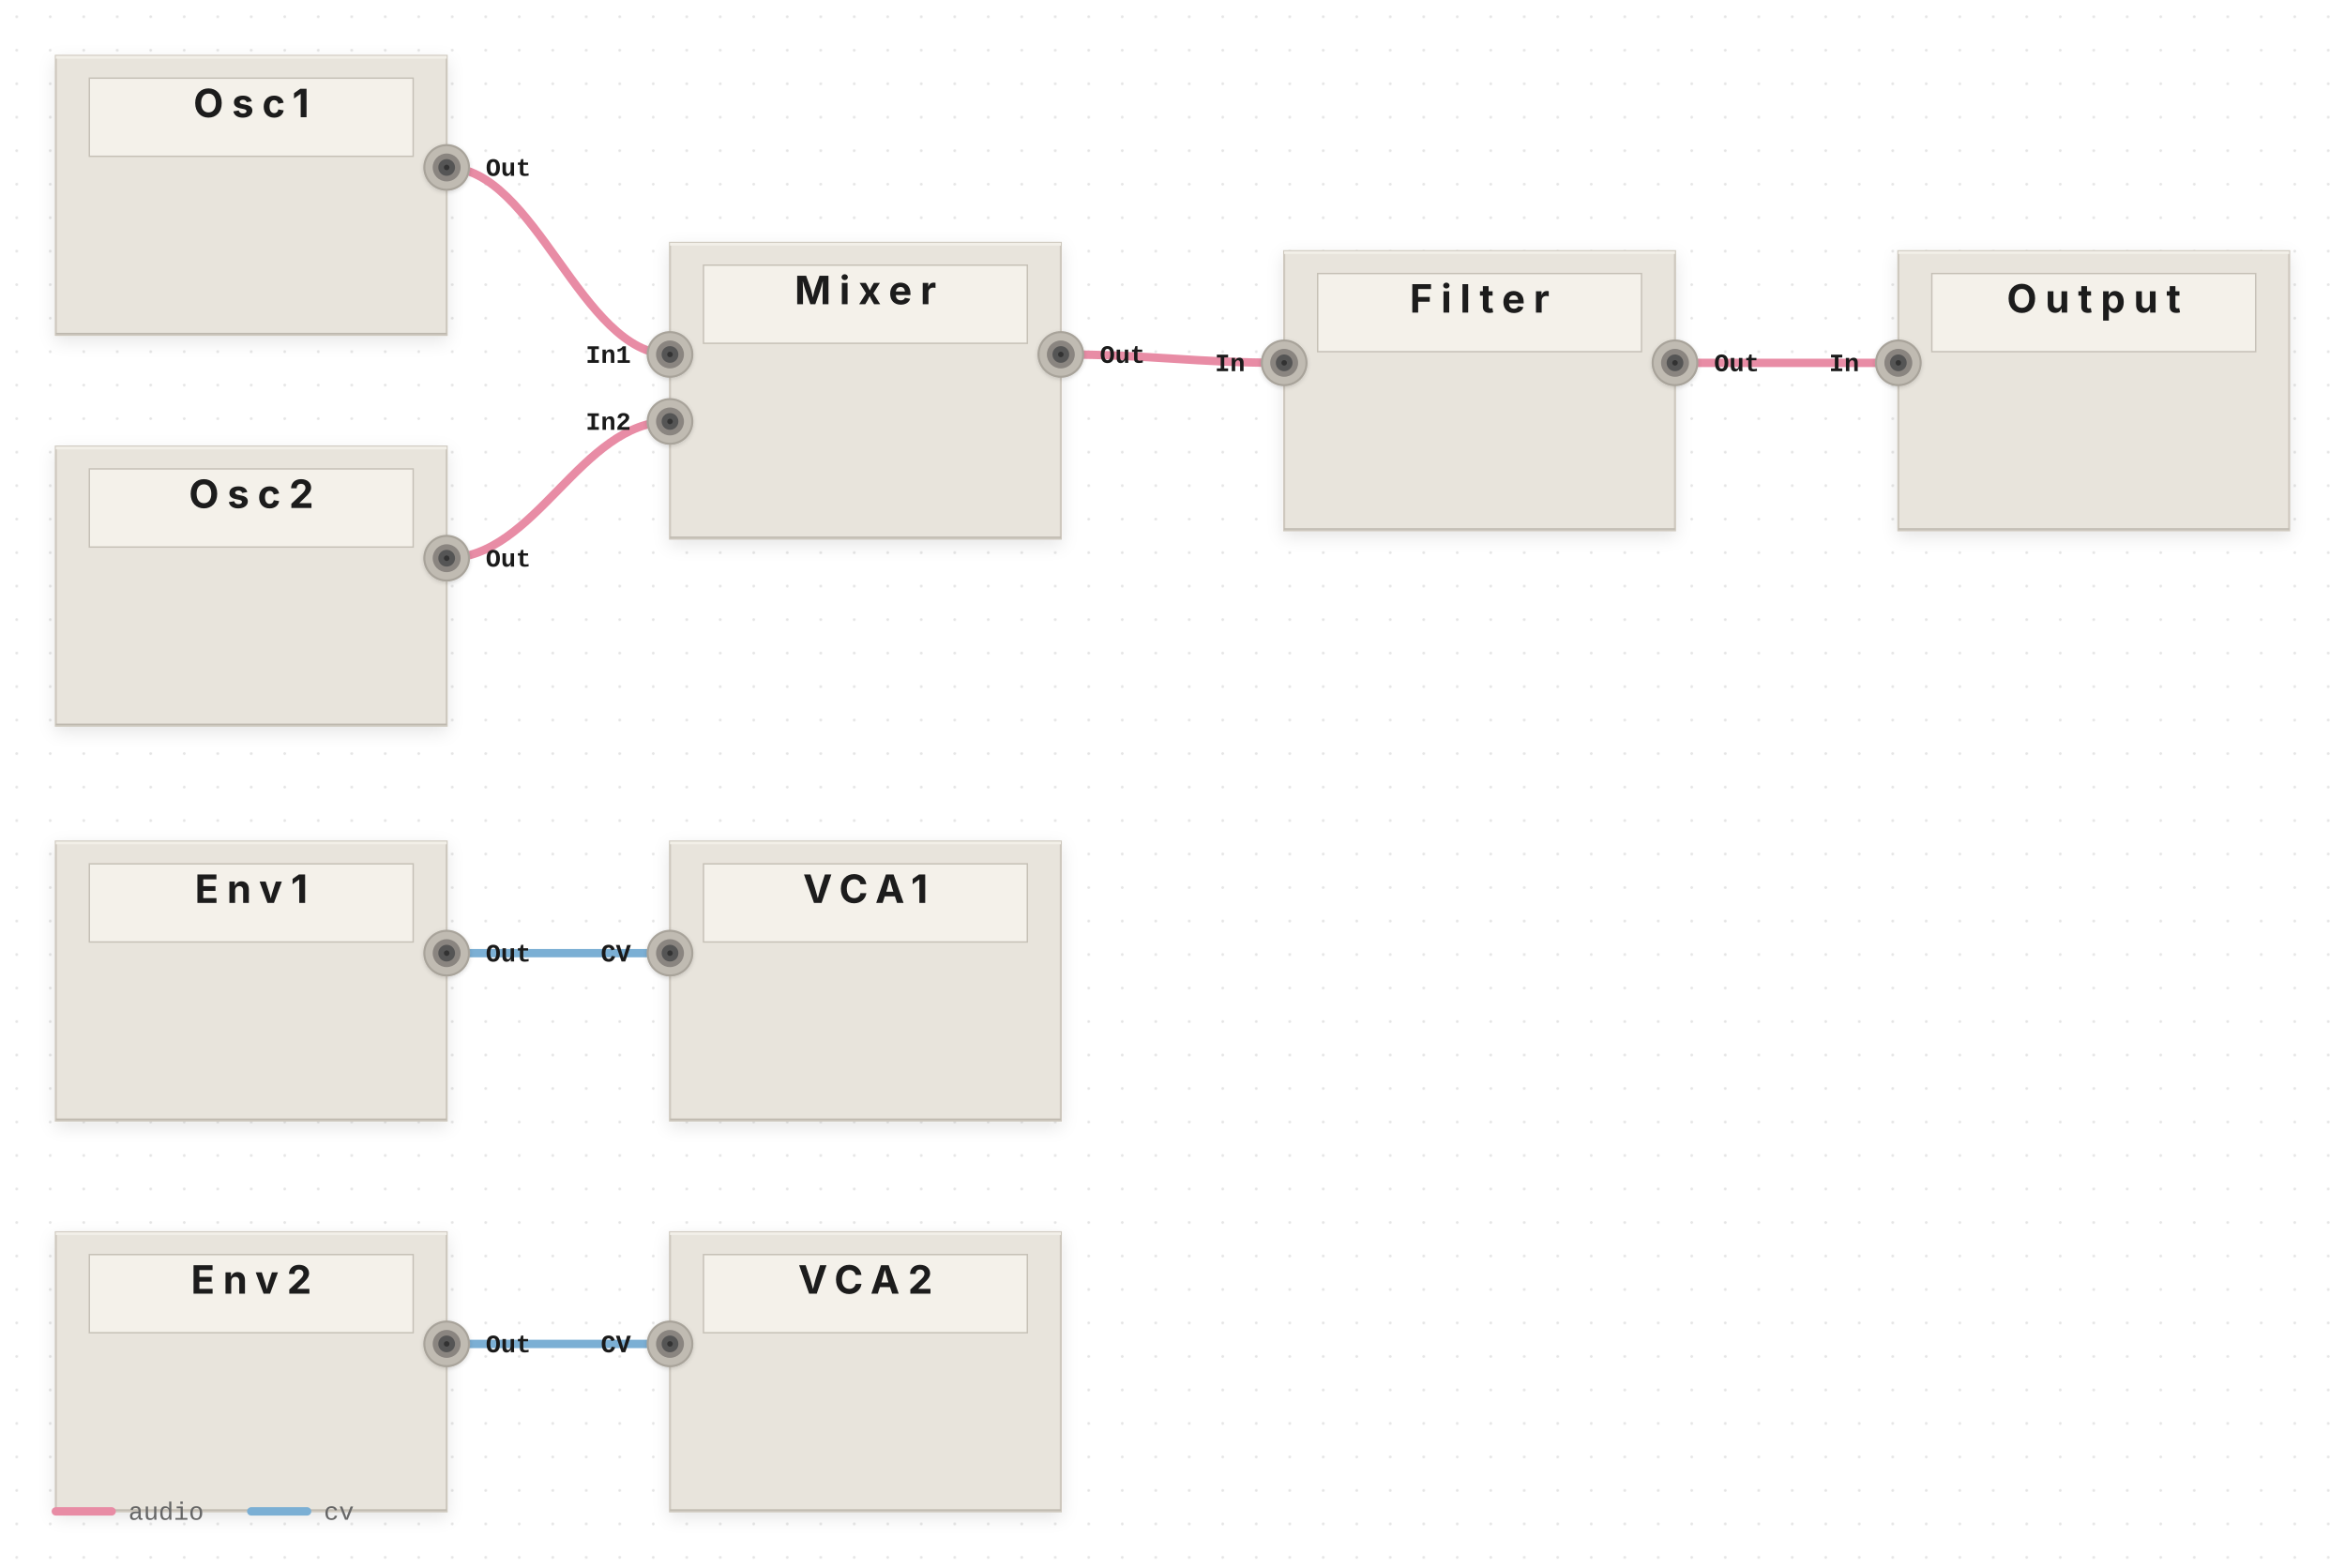
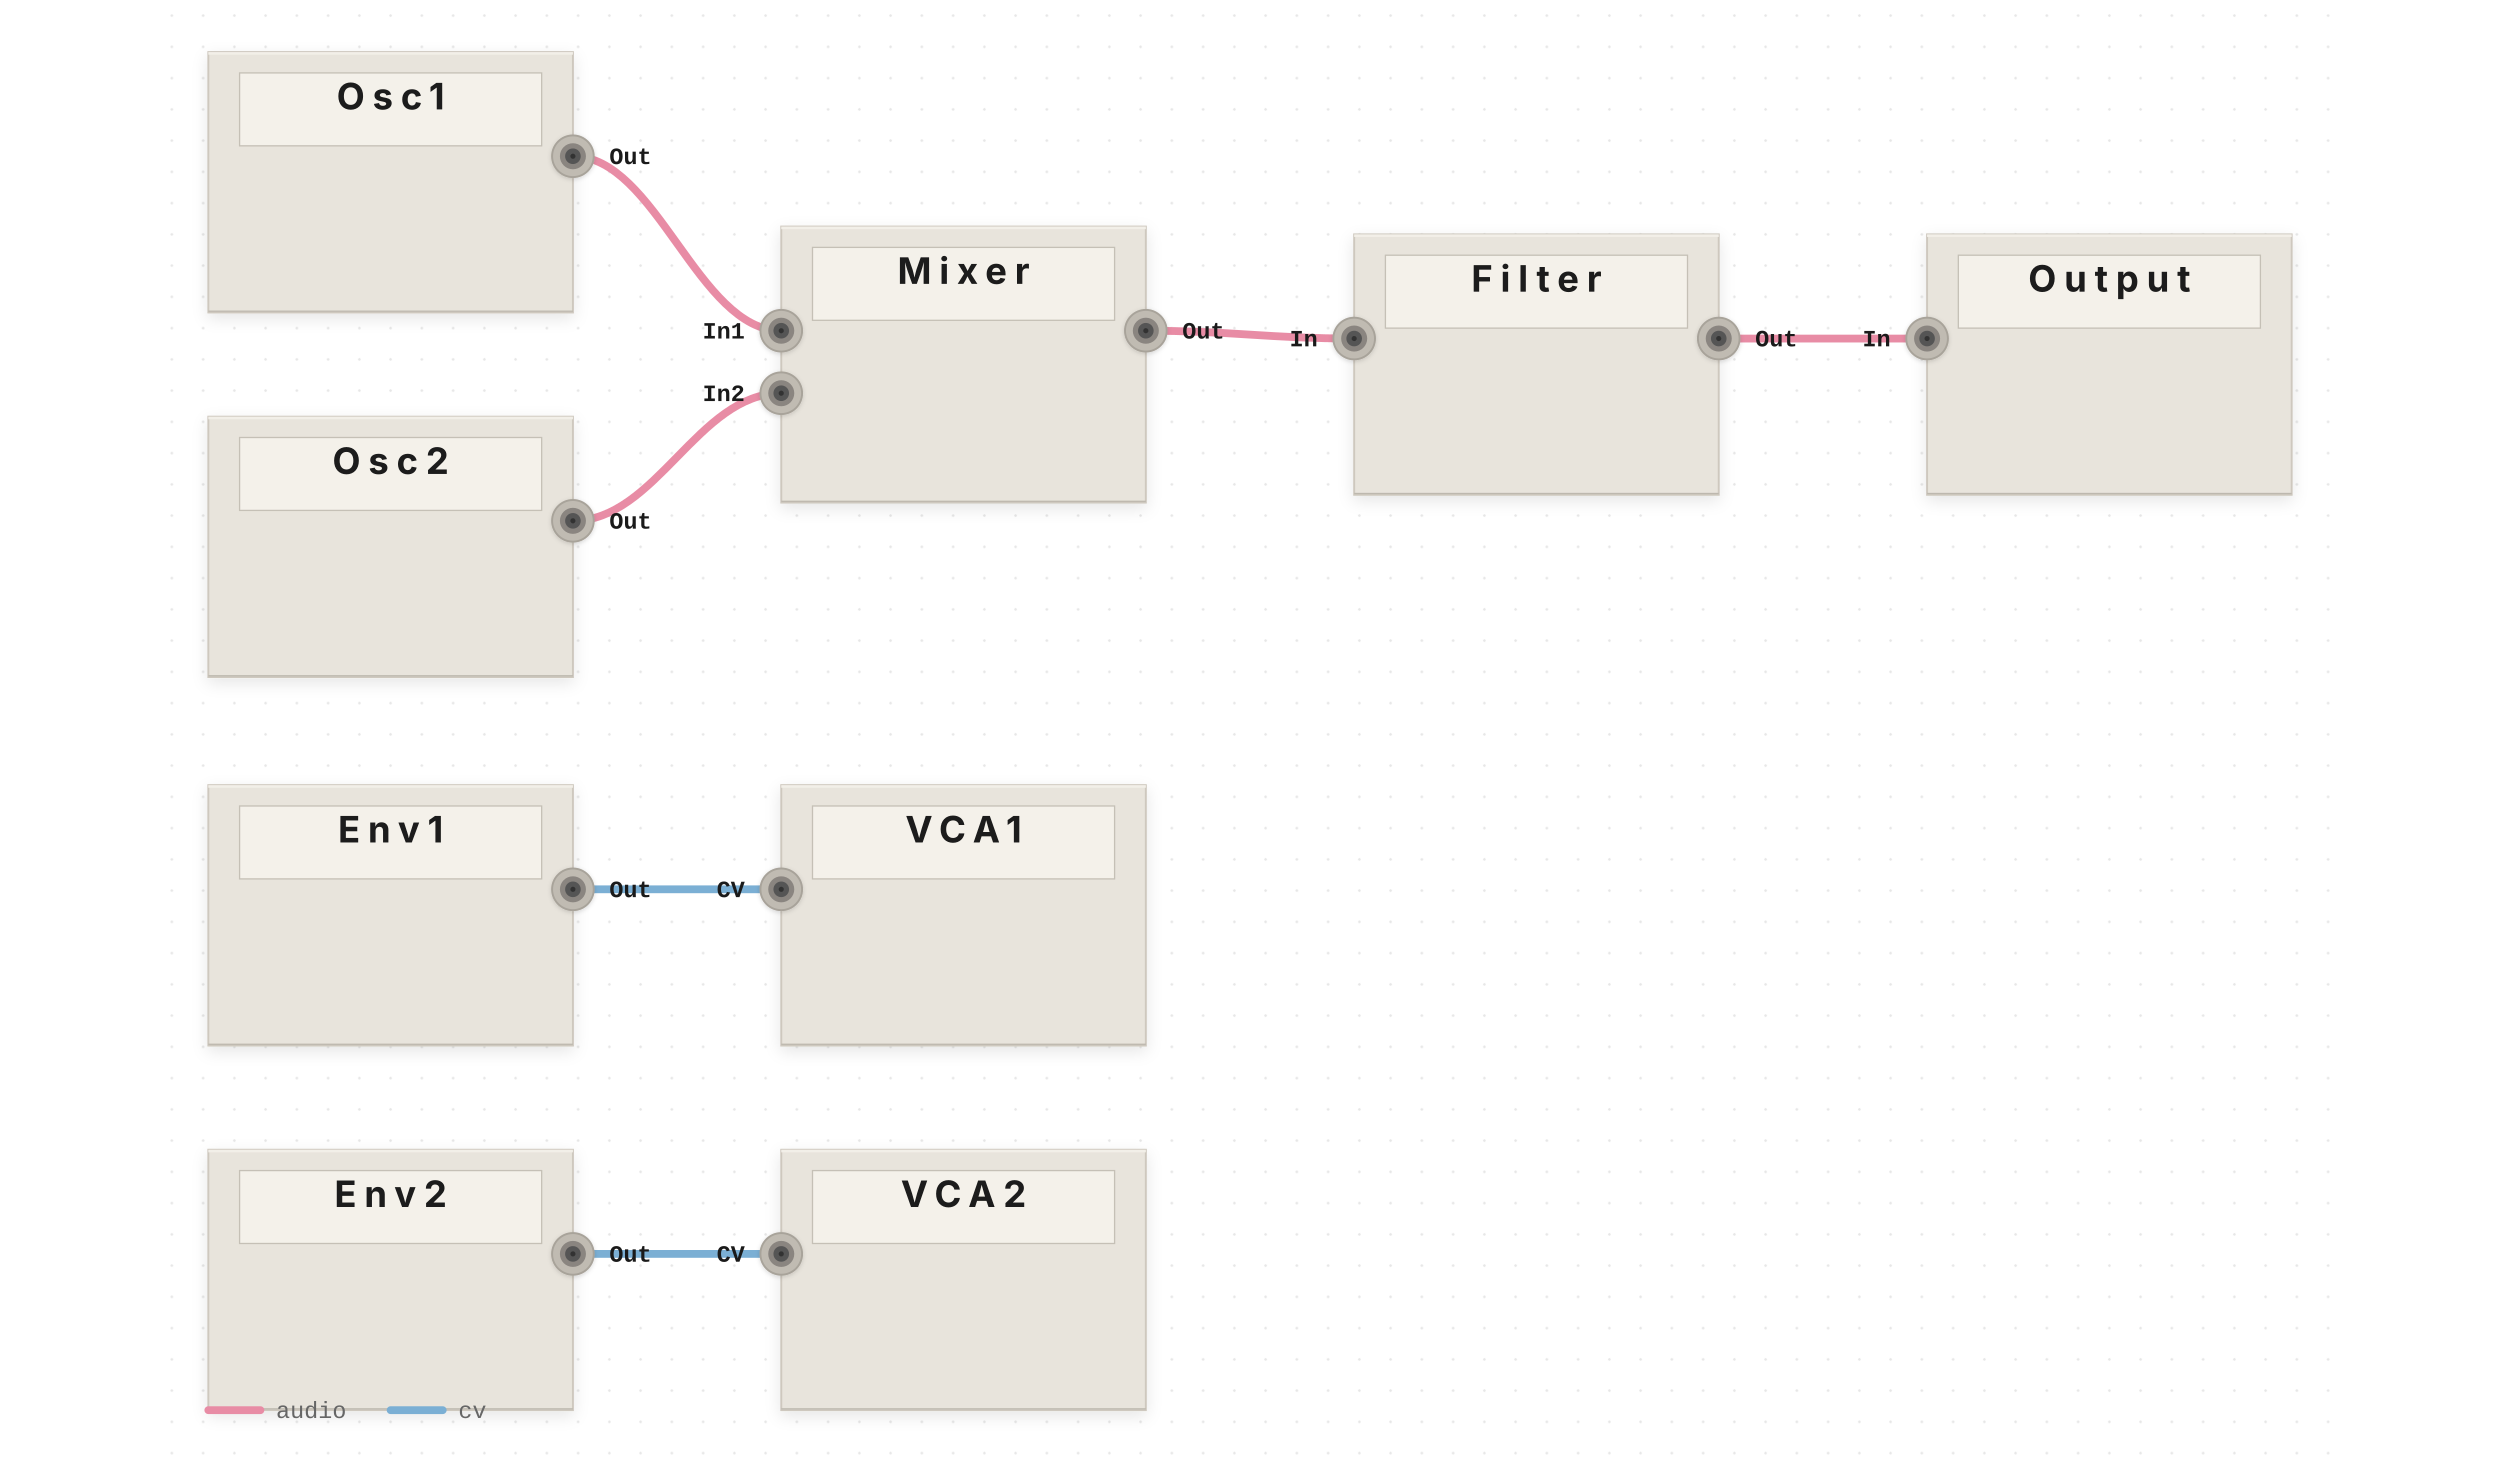
- <svg xmlns="http://www.w3.org/2000/svg" viewBox="0 0 840 561.5" width="100%" data-pf-min-width="840" role="img" aria-labelledby="pf-c580d0-title pf-c580d0-desc">
+ <svg xmlns="http://www.w3.org/2000/svg" viewBox="-60 0 960 561.5" width="100%" data-pf-min-width="960" role="img" aria-labelledby="pf-bb2227-title pf-bb2227-desc">
  <style>@media print { .pf-panel, .pf-jack { filter: none; } }</style>
  <defs>
-     <filter id="pf-c580d0-panel-shadow" x="-20%" y="-20%" width="140%" height="140%">
+     <filter id="pf-bb2227-panel-shadow" x="-20%" y="-20%" width="140%" height="140%">
      <feDropShadow dx="0" dy="2" stdDeviation="3" flood-opacity="0.1" />
    </filter>
-     <filter id="pf-c580d0-jack-shadow" x="-20%" y="-20%" width="140%" height="140%">
+     <filter id="pf-bb2227-jack-shadow" x="-20%" y="-20%" width="140%" height="140%">
      <feDropShadow dx="0" dy="0.5" stdDeviation="0.8" flood-opacity="0.15" />
    </filter>
-     <pattern id="pf-c580d0-dots" width="12" height="12" patternUnits="userSpaceOnUse">
+     <pattern id="pf-bb2227-dots" width="12" height="12" patternUnits="userSpaceOnUse">
      <circle cx="6" cy="6" r="0.5" fill="#aaaaaa" opacity="0.3" />
    </pattern>
  </defs>
  <g class="pf-layer-bg">
-     <rect width="840" height="561.5" fill="url(#pf-c580d0-dots)" />
+     <rect width="840" height="561.5" fill="url(#pf-bb2227-dots)" />
  </g>
  <g class="pf-layer-cables">
    <path d="M 160 60 C 192 60, 208 127, 240 127" stroke="#e88ca5" stroke-width="3" fill="none" stroke-linecap="round" stroke-linejoin="round" data-connection="conn-0" data-signal="audio" />
    <path d="M 160 341.5 C 192 341.5, 208 341.5, 240 341.5" stroke="#7bafd4" stroke-width="3" fill="none" stroke-linecap="round" stroke-linejoin="round" data-connection="conn-1" data-signal="cv" />
    <path d="M 160 200 C 192 200, 208 151, 240 151" stroke="#e88ca5" stroke-width="3" fill="none" stroke-linecap="round" stroke-linejoin="round" data-connection="conn-2" data-signal="audio" />
    <path d="M 160 481.5 C 192 481.5, 208 481.5, 240 481.5" stroke="#7bafd4" stroke-width="3" fill="none" stroke-linecap="round" stroke-linejoin="round" data-connection="conn-3" data-signal="cv" />
    <path d="M 380 127 C 412 127, 428 130, 460 130" stroke="#e88ca5" stroke-width="3" fill="none" stroke-linecap="round" stroke-linejoin="round" data-connection="conn-4" data-signal="audio" />
    <path d="M 600 130 C 632 130, 648 130, 680 130" stroke="#e88ca5" stroke-width="3" fill="none" stroke-linecap="round" stroke-linejoin="round" data-connection="conn-5" data-signal="audio" />
    <circle cx="160" cy="60" r="3.5" fill="#d47a93" />
    <circle cx="240" cy="127" r="3.5" fill="#d47a93" />
    <circle cx="160" cy="341.5" r="3.5" fill="#6a9ec3" />
    <circle cx="240" cy="341.5" r="3.5" fill="#6a9ec3" />
    <circle cx="160" cy="200" r="3.5" fill="#d47a93" />
    <circle cx="240" cy="151" r="3.5" fill="#d47a93" />
    <circle cx="160" cy="481.5" r="3.5" fill="#6a9ec3" />
    <circle cx="240" cy="481.5" r="3.5" fill="#6a9ec3" />
    <circle cx="380" cy="127" r="3.5" fill="#d47a93" />
    <circle cx="460" cy="130" r="3.5" fill="#d47a93" />
    <circle cx="600" cy="130" r="3.5" fill="#d47a93" />
    <circle cx="680" cy="130" r="3.5" fill="#d47a93" />
  </g>
  <g class="pf-layer-panels">
-     <g data-module="Osc1" filter="url(#pf-c580d0-panel-shadow)">
+     <g data-module="Osc1" filter="url(#pf-bb2227-panel-shadow)">
      <rect x="20" y="20" width="140" height="100" fill="#e8e4dc" stroke="#cec8be" stroke-width="0.75" rx="0" />
      <line x1="20" y1="20.5" x2="160" y2="20.5" stroke="#f2efe8" stroke-width="1" />
      <line x1="20" y1="119.5" x2="160" y2="119.5" stroke="#bdb8ae" stroke-width="0.5" />
      <rect x="32" y="28" width="116" height="28" fill="#f4f1ea" stroke="#c5c0b6" stroke-width="0.5" />
      <text x="90" y="42" text-anchor="middle" font-family="system-ui, -apple-system, BlinkMacSystemFont, 'Segoe UI', sans-serif" font-size="14" font-weight="700" fill="#1a1a1a" letter-spacing="3">Osc1</text>
    </g>
-     <g data-module="Mixer" filter="url(#pf-c580d0-panel-shadow)">
+     <g data-module="Mixer" filter="url(#pf-bb2227-panel-shadow)">
      <rect x="240" y="87" width="140" height="106" fill="#e8e4dc" stroke="#cec8be" stroke-width="0.75" rx="0" />
      <line x1="240" y1="87.5" x2="380" y2="87.5" stroke="#f2efe8" stroke-width="1" />
      <line x1="240" y1="192.5" x2="380" y2="192.5" stroke="#bdb8ae" stroke-width="0.5" />
      <rect x="252" y="95" width="116" height="28" fill="#f4f1ea" stroke="#c5c0b6" stroke-width="0.5" />
      <text x="310" y="109" text-anchor="middle" font-family="system-ui, -apple-system, BlinkMacSystemFont, 'Segoe UI', sans-serif" font-size="14" font-weight="700" fill="#1a1a1a" letter-spacing="3">Mixer</text>
    </g>
-     <g data-module="Env1" filter="url(#pf-c580d0-panel-shadow)">
+     <g data-module="Env1" filter="url(#pf-bb2227-panel-shadow)">
      <rect x="20" y="301.5" width="140" height="100" fill="#e8e4dc" stroke="#cec8be" stroke-width="0.75" rx="0" />
      <line x1="20" y1="302" x2="160" y2="302" stroke="#f2efe8" stroke-width="1" />
      <line x1="20" y1="401" x2="160" y2="401" stroke="#bdb8ae" stroke-width="0.5" />
      <rect x="32" y="309.5" width="116" height="28" fill="#f4f1ea" stroke="#c5c0b6" stroke-width="0.5" />
      <text x="90" y="323.5" text-anchor="middle" font-family="system-ui, -apple-system, BlinkMacSystemFont, 'Segoe UI', sans-serif" font-size="14" font-weight="700" fill="#1a1a1a" letter-spacing="3">Env1</text>
    </g>
-     <g data-module="VCA1" filter="url(#pf-c580d0-panel-shadow)">
+     <g data-module="VCA1" filter="url(#pf-bb2227-panel-shadow)">
      <rect x="240" y="301.5" width="140" height="100" fill="#e8e4dc" stroke="#cec8be" stroke-width="0.75" rx="0" />
      <line x1="240" y1="302" x2="380" y2="302" stroke="#f2efe8" stroke-width="1" />
      <line x1="240" y1="401" x2="380" y2="401" stroke="#bdb8ae" stroke-width="0.5" />
      <rect x="252" y="309.5" width="116" height="28" fill="#f4f1ea" stroke="#c5c0b6" stroke-width="0.5" />
      <text x="310" y="323.5" text-anchor="middle" font-family="system-ui, -apple-system, BlinkMacSystemFont, 'Segoe UI', sans-serif" font-size="14" font-weight="700" fill="#1a1a1a" letter-spacing="3">VCA1</text>
    </g>
-     <g data-module="Osc2" filter="url(#pf-c580d0-panel-shadow)">
+     <g data-module="Osc2" filter="url(#pf-bb2227-panel-shadow)">
      <rect x="20" y="160" width="140" height="100" fill="#e8e4dc" stroke="#cec8be" stroke-width="0.75" rx="0" />
      <line x1="20" y1="160.5" x2="160" y2="160.5" stroke="#f2efe8" stroke-width="1" />
      <line x1="20" y1="259.5" x2="160" y2="259.5" stroke="#bdb8ae" stroke-width="0.5" />
      <rect x="32" y="168" width="116" height="28" fill="#f4f1ea" stroke="#c5c0b6" stroke-width="0.5" />
      <text x="90" y="182" text-anchor="middle" font-family="system-ui, -apple-system, BlinkMacSystemFont, 'Segoe UI', sans-serif" font-size="14" font-weight="700" fill="#1a1a1a" letter-spacing="3">Osc2</text>
    </g>
-     <g data-module="Env2" filter="url(#pf-c580d0-panel-shadow)">
+     <g data-module="Env2" filter="url(#pf-bb2227-panel-shadow)">
      <rect x="20" y="441.5" width="140" height="100" fill="#e8e4dc" stroke="#cec8be" stroke-width="0.75" rx="0" />
      <line x1="20" y1="442" x2="160" y2="442" stroke="#f2efe8" stroke-width="1" />
      <line x1="20" y1="541" x2="160" y2="541" stroke="#bdb8ae" stroke-width="0.5" />
      <rect x="32" y="449.5" width="116" height="28" fill="#f4f1ea" stroke="#c5c0b6" stroke-width="0.5" />
      <text x="90" y="463.5" text-anchor="middle" font-family="system-ui, -apple-system, BlinkMacSystemFont, 'Segoe UI', sans-serif" font-size="14" font-weight="700" fill="#1a1a1a" letter-spacing="3">Env2</text>
    </g>
-     <g data-module="VCA2" filter="url(#pf-c580d0-panel-shadow)">
+     <g data-module="VCA2" filter="url(#pf-bb2227-panel-shadow)">
      <rect x="240" y="441.5" width="140" height="100" fill="#e8e4dc" stroke="#cec8be" stroke-width="0.75" rx="0" />
      <line x1="240" y1="442" x2="380" y2="442" stroke="#f2efe8" stroke-width="1" />
      <line x1="240" y1="541" x2="380" y2="541" stroke="#bdb8ae" stroke-width="0.5" />
      <rect x="252" y="449.5" width="116" height="28" fill="#f4f1ea" stroke="#c5c0b6" stroke-width="0.5" />
      <text x="310" y="463.5" text-anchor="middle" font-family="system-ui, -apple-system, BlinkMacSystemFont, 'Segoe UI', sans-serif" font-size="14" font-weight="700" fill="#1a1a1a" letter-spacing="3">VCA2</text>
    </g>
-     <g data-module="Filter" filter="url(#pf-c580d0-panel-shadow)">
+     <g data-module="Filter" filter="url(#pf-bb2227-panel-shadow)">
      <rect x="460" y="90" width="140" height="100" fill="#e8e4dc" stroke="#cec8be" stroke-width="0.75" rx="0" />
      <line x1="460" y1="90.5" x2="600" y2="90.5" stroke="#f2efe8" stroke-width="1" />
      <line x1="460" y1="189.5" x2="600" y2="189.5" stroke="#bdb8ae" stroke-width="0.5" />
      <rect x="472" y="98" width="116" height="28" fill="#f4f1ea" stroke="#c5c0b6" stroke-width="0.5" />
      <text x="530" y="112" text-anchor="middle" font-family="system-ui, -apple-system, BlinkMacSystemFont, 'Segoe UI', sans-serif" font-size="14" font-weight="700" fill="#1a1a1a" letter-spacing="3">Filter</text>
    </g>
-     <g data-module="Output" filter="url(#pf-c580d0-panel-shadow)">
+     <g data-module="Output" filter="url(#pf-bb2227-panel-shadow)">
      <rect x="680" y="90" width="140" height="100" fill="#e8e4dc" stroke="#cec8be" stroke-width="0.75" rx="0" />
      <line x1="680" y1="90.5" x2="820" y2="90.5" stroke="#f2efe8" stroke-width="1" />
      <line x1="680" y1="189.5" x2="820" y2="189.5" stroke="#bdb8ae" stroke-width="0.5" />
      <rect x="692" y="98" width="116" height="28" fill="#f4f1ea" stroke="#c5c0b6" stroke-width="0.5" />
      <text x="750" y="112" text-anchor="middle" font-family="system-ui, -apple-system, BlinkMacSystemFont, 'Segoe UI', sans-serif" font-size="14" font-weight="700" fill="#1a1a1a" letter-spacing="3">Output</text>
    </g>
  </g>
  <g class="pf-layer-params" />
  <g class="pf-layer-jacks">
-     <g data-port="osc1.out" filter="url(#pf-c580d0-jack-shadow)">
+     <g data-port="osc1.out" filter="url(#pf-bb2227-jack-shadow)">
      <circle cx="160" cy="60" r="8" fill="#c0bbb2" stroke="#a8a39a" stroke-width="0.75" />
      <circle cx="160" cy="60" r="5" fill="#8a8580" />
      <circle cx="160" cy="60" r="3" fill="#555555" />
      <circle cx="160" cy="60" r="1" fill="#333333" />
    </g>
-     <g data-port="mixer.in1" filter="url(#pf-c580d0-jack-shadow)">
+     <g data-port="mixer.in1" filter="url(#pf-bb2227-jack-shadow)">
      <circle cx="240" cy="127" r="8" fill="#c0bbb2" stroke="#a8a39a" stroke-width="0.75" />
      <circle cx="240" cy="127" r="5" fill="#8a8580" />
      <circle cx="240" cy="127" r="3" fill="#555555" />
      <circle cx="240" cy="127" r="1" fill="#333333" />
    </g>
-     <g data-port="mixer.in2" filter="url(#pf-c580d0-jack-shadow)">
+     <g data-port="mixer.in2" filter="url(#pf-bb2227-jack-shadow)">
      <circle cx="240" cy="151" r="8" fill="#c0bbb2" stroke="#a8a39a" stroke-width="0.75" />
      <circle cx="240" cy="151" r="5" fill="#8a8580" />
      <circle cx="240" cy="151" r="3" fill="#555555" />
      <circle cx="240" cy="151" r="1" fill="#333333" />
    </g>
-     <g data-port="mixer.out" filter="url(#pf-c580d0-jack-shadow)">
+     <g data-port="mixer.out" filter="url(#pf-bb2227-jack-shadow)">
      <circle cx="380" cy="127" r="8" fill="#c0bbb2" stroke="#a8a39a" stroke-width="0.75" />
      <circle cx="380" cy="127" r="5" fill="#8a8580" />
      <circle cx="380" cy="127" r="3" fill="#555555" />
      <circle cx="380" cy="127" r="1" fill="#333333" />
    </g>
-     <g data-port="env1.out" filter="url(#pf-c580d0-jack-shadow)">
+     <g data-port="env1.out" filter="url(#pf-bb2227-jack-shadow)">
      <circle cx="160" cy="341.5" r="8" fill="#c0bbb2" stroke="#a8a39a" stroke-width="0.75" />
      <circle cx="160" cy="341.5" r="5" fill="#8a8580" />
      <circle cx="160" cy="341.5" r="3" fill="#555555" />
      <circle cx="160" cy="341.5" r="1" fill="#333333" />
    </g>
-     <g data-port="vca1.cv" filter="url(#pf-c580d0-jack-shadow)">
+     <g data-port="vca1.cv" filter="url(#pf-bb2227-jack-shadow)">
      <circle cx="240" cy="341.5" r="8" fill="#c0bbb2" stroke="#a8a39a" stroke-width="0.75" />
      <circle cx="240" cy="341.5" r="5" fill="#8a8580" />
      <circle cx="240" cy="341.5" r="3" fill="#555555" />
      <circle cx="240" cy="341.5" r="1" fill="#333333" />
    </g>
-     <g data-port="osc2.out" filter="url(#pf-c580d0-jack-shadow)">
+     <g data-port="osc2.out" filter="url(#pf-bb2227-jack-shadow)">
      <circle cx="160" cy="200" r="8" fill="#c0bbb2" stroke="#a8a39a" stroke-width="0.75" />
      <circle cx="160" cy="200" r="5" fill="#8a8580" />
      <circle cx="160" cy="200" r="3" fill="#555555" />
      <circle cx="160" cy="200" r="1" fill="#333333" />
    </g>
-     <g data-port="env2.out" filter="url(#pf-c580d0-jack-shadow)">
+     <g data-port="env2.out" filter="url(#pf-bb2227-jack-shadow)">
      <circle cx="160" cy="481.5" r="8" fill="#c0bbb2" stroke="#a8a39a" stroke-width="0.75" />
      <circle cx="160" cy="481.5" r="5" fill="#8a8580" />
      <circle cx="160" cy="481.5" r="3" fill="#555555" />
      <circle cx="160" cy="481.5" r="1" fill="#333333" />
    </g>
-     <g data-port="vca2.cv" filter="url(#pf-c580d0-jack-shadow)">
+     <g data-port="vca2.cv" filter="url(#pf-bb2227-jack-shadow)">
      <circle cx="240" cy="481.5" r="8" fill="#c0bbb2" stroke="#a8a39a" stroke-width="0.75" />
      <circle cx="240" cy="481.5" r="5" fill="#8a8580" />
      <circle cx="240" cy="481.5" r="3" fill="#555555" />
      <circle cx="240" cy="481.5" r="1" fill="#333333" />
    </g>
-     <g data-port="filter.in" filter="url(#pf-c580d0-jack-shadow)">
+     <g data-port="filter.in" filter="url(#pf-bb2227-jack-shadow)">
      <circle cx="460" cy="130" r="8" fill="#c0bbb2" stroke="#a8a39a" stroke-width="0.75" />
      <circle cx="460" cy="130" r="5" fill="#8a8580" />
      <circle cx="460" cy="130" r="3" fill="#555555" />
      <circle cx="460" cy="130" r="1" fill="#333333" />
    </g>
-     <g data-port="filter.out" filter="url(#pf-c580d0-jack-shadow)">
+     <g data-port="filter.out" filter="url(#pf-bb2227-jack-shadow)">
      <circle cx="600" cy="130" r="8" fill="#c0bbb2" stroke="#a8a39a" stroke-width="0.75" />
      <circle cx="600" cy="130" r="5" fill="#8a8580" />
      <circle cx="600" cy="130" r="3" fill="#555555" />
      <circle cx="600" cy="130" r="1" fill="#333333" />
    </g>
-     <g data-port="output.in" filter="url(#pf-c580d0-jack-shadow)">
+     <g data-port="output.in" filter="url(#pf-bb2227-jack-shadow)">
      <circle cx="680" cy="130" r="8" fill="#c0bbb2" stroke="#a8a39a" stroke-width="0.75" />
      <circle cx="680" cy="130" r="5" fill="#8a8580" />
      <circle cx="680" cy="130" r="3" fill="#555555" />
      <circle cx="680" cy="130" r="1" fill="#333333" />
    </g>
  </g>
  <g class="pf-layer-labels">
    <text x="174" y="63" font-family="'SF Mono', 'Fira Code', Consolas, 'Courier New', monospace" font-size="9" fill="#1a1a1a" font-weight="600" text-anchor="start">Out</text>
    <text x="226" y="130" font-family="'SF Mono', 'Fira Code', Consolas, 'Courier New', monospace" font-size="9" fill="#1a1a1a" font-weight="600" text-anchor="end">In1</text>
    <text x="226" y="154" font-family="'SF Mono', 'Fira Code', Consolas, 'Courier New', monospace" font-size="9" fill="#1a1a1a" font-weight="600" text-anchor="end">In2</text>
    <text x="394" y="130" font-family="'SF Mono', 'Fira Code', Consolas, 'Courier New', monospace" font-size="9" fill="#1a1a1a" font-weight="600" text-anchor="start">Out</text>
    <text x="174" y="344.5" font-family="'SF Mono', 'Fira Code', Consolas, 'Courier New', monospace" font-size="9" fill="#1a1a1a" font-weight="600" text-anchor="start">Out</text>
    <text x="226" y="344.5" font-family="'SF Mono', 'Fira Code', Consolas, 'Courier New', monospace" font-size="9" fill="#1a1a1a" font-weight="600" text-anchor="end">CV</text>
    <text x="174" y="203" font-family="'SF Mono', 'Fira Code', Consolas, 'Courier New', monospace" font-size="9" fill="#1a1a1a" font-weight="600" text-anchor="start">Out</text>
    <text x="174" y="484.5" font-family="'SF Mono', 'Fira Code', Consolas, 'Courier New', monospace" font-size="9" fill="#1a1a1a" font-weight="600" text-anchor="start">Out</text>
    <text x="226" y="484.5" font-family="'SF Mono', 'Fira Code', Consolas, 'Courier New', monospace" font-size="9" fill="#1a1a1a" font-weight="600" text-anchor="end">CV</text>
    <text x="446" y="133" font-family="'SF Mono', 'Fira Code', Consolas, 'Courier New', monospace" font-size="9" fill="#1a1a1a" font-weight="600" text-anchor="end">In</text>
    <text x="614" y="133" font-family="'SF Mono', 'Fira Code', Consolas, 'Courier New', monospace" font-size="9" fill="#1a1a1a" font-weight="600" text-anchor="start">Out</text>
    <text x="666" y="133" font-family="'SF Mono', 'Fira Code', Consolas, 'Courier New', monospace" font-size="9" fill="#1a1a1a" font-weight="600" text-anchor="end">In</text>
  </g>
  <g class="pf-layer-annotations" />
  <g class="pf-layer-legend">
    <g transform="translate(20, 541.5)">
      <line x1="0" y1="0" x2="20" y2="0" stroke="#e88ca5" stroke-width="3" stroke-linecap="round" />
      <text x="26" y="3" font-family="'SF Mono', 'Fira Code', Consolas, 'Courier New', monospace" font-size="9" fill="#666">audio</text>
    </g>
    <g transform="translate(90, 541.5)">
      <line x1="0" y1="0" x2="20" y2="0" stroke="#7bafd4" stroke-width="3" stroke-linecap="round" />
      <text x="26" y="3" font-family="'SF Mono', 'Fira Code', Consolas, 'Courier New', monospace" font-size="9" fill="#666">cv</text>
    </g>
  </g>
</svg>
